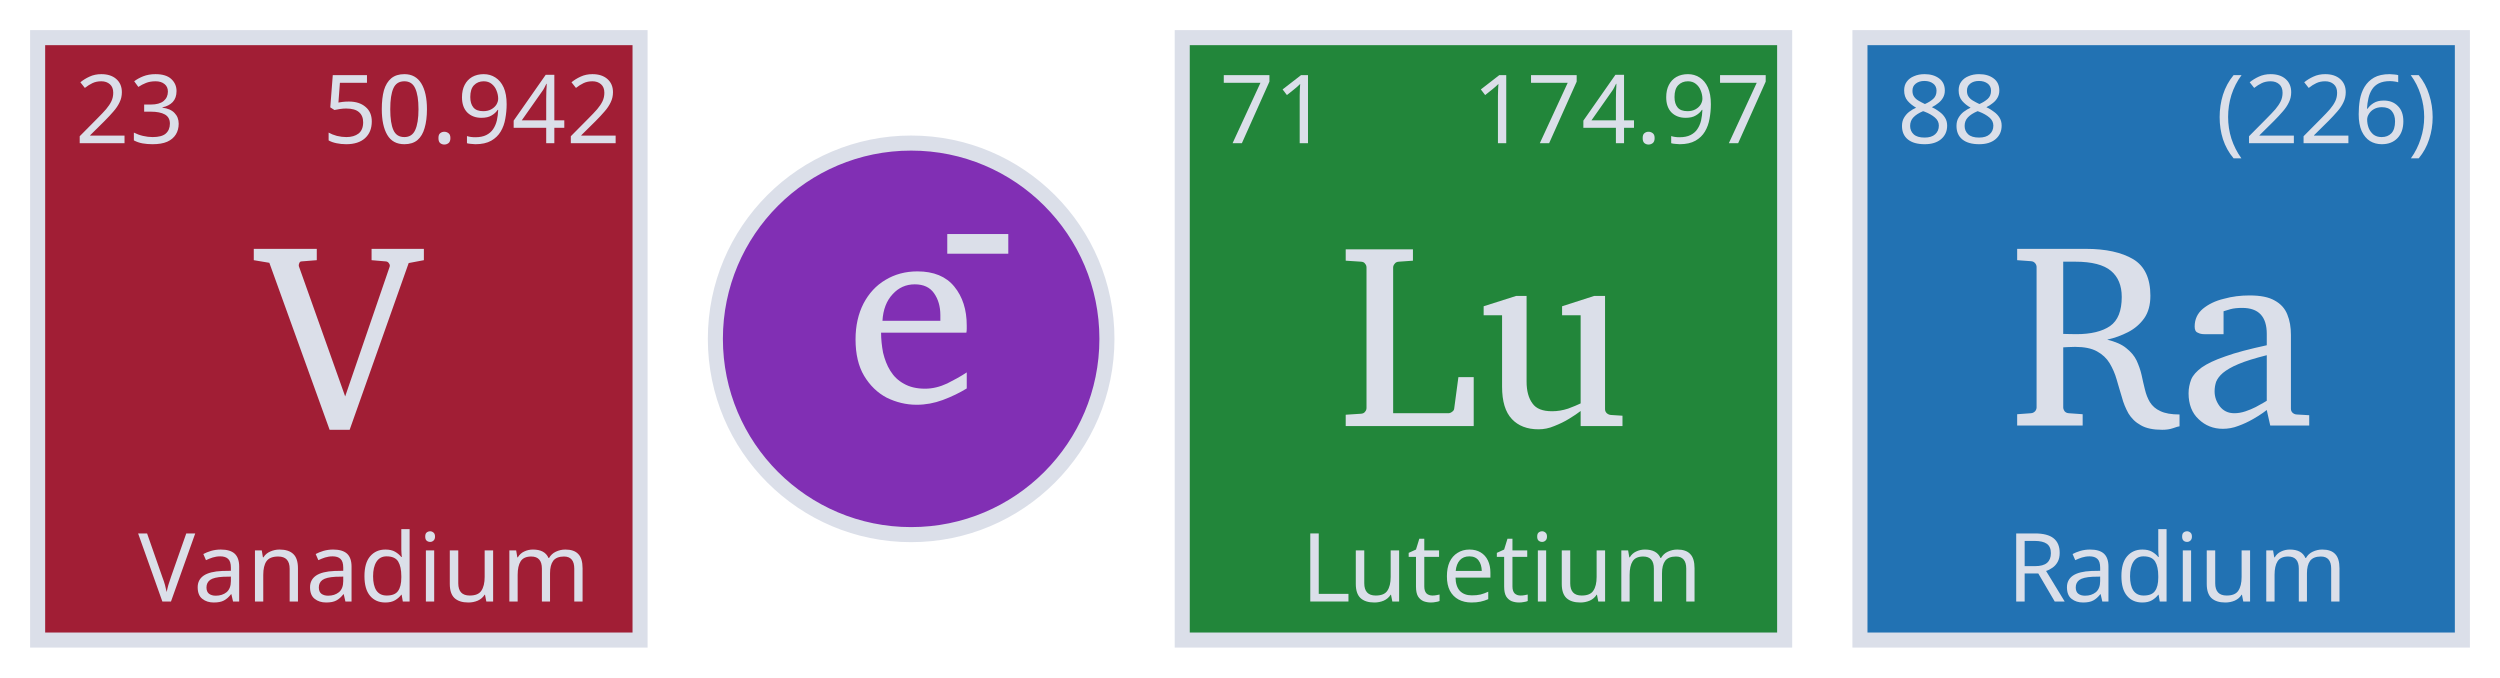
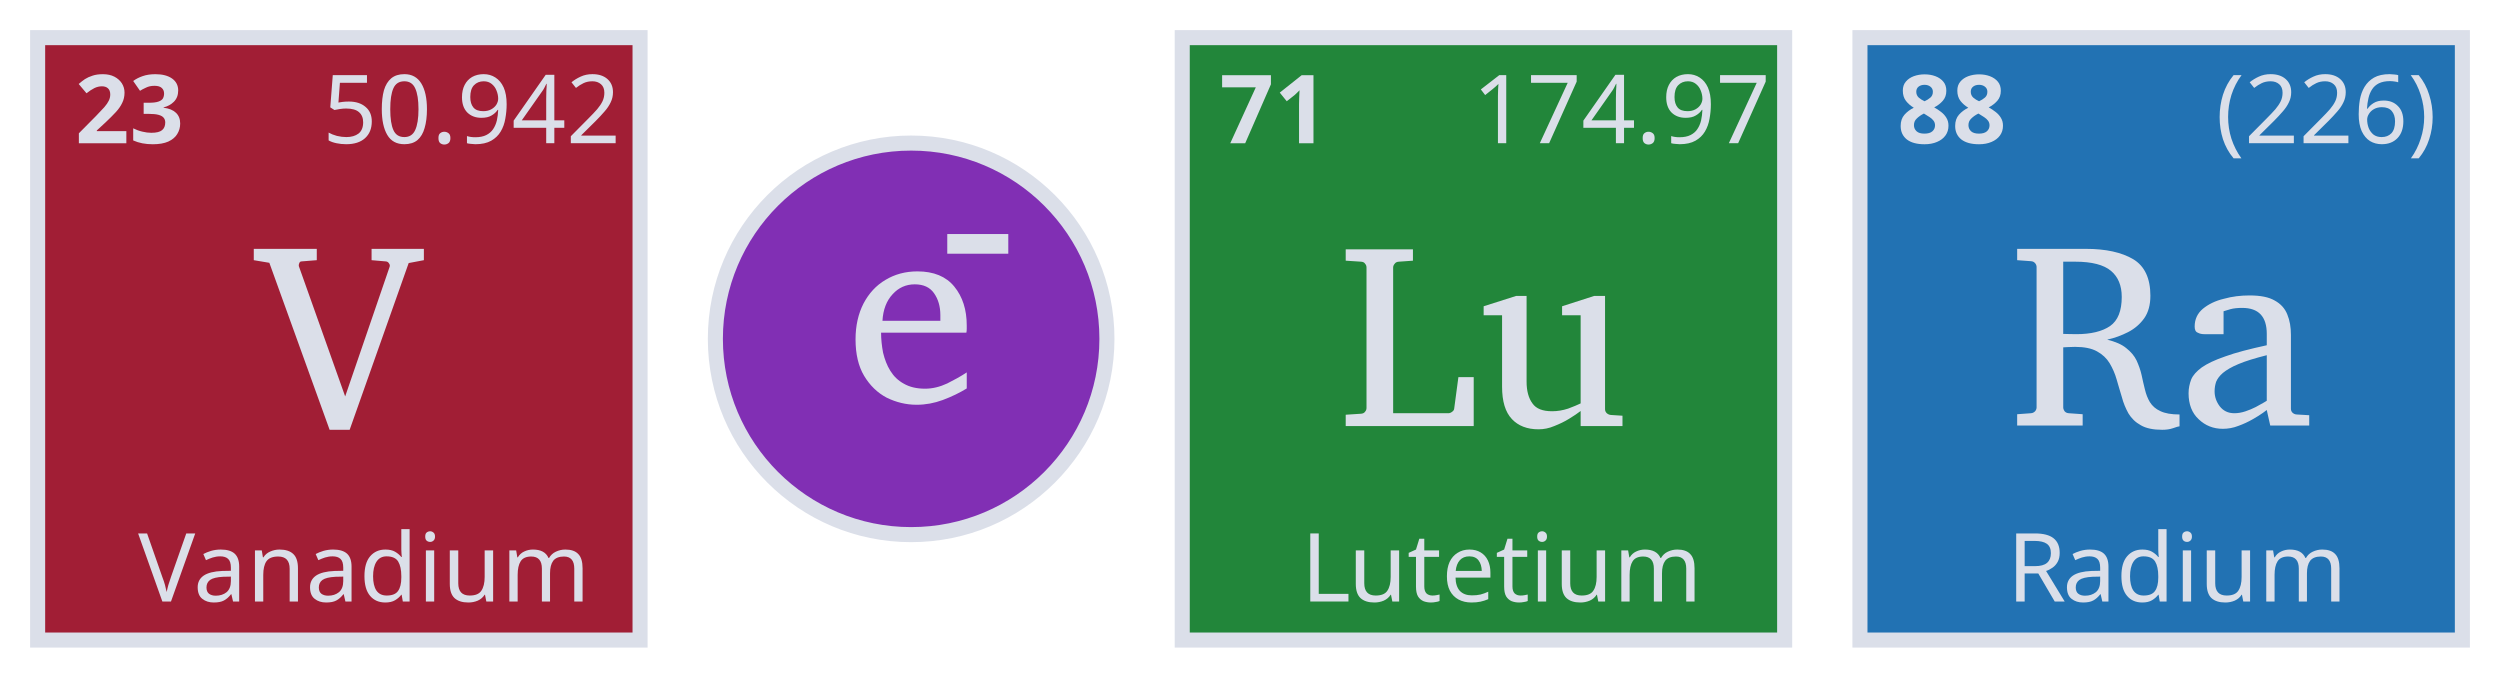
<svg xmlns="http://www.w3.org/2000/svg" version="1.1" id="svg1" width="313.7" height="85.039" viewBox="0 0 313.7 85.039">
  <defs id="defs1" />
  <g id="g1">
    <path id="path2" d="m -82.206,-28.347 v 56.694 h 56.694 V -28.347 Z" style="fill:#a11e35;fill-opacity:1;fill-rule:nonzero;stroke:#dbdfe9;stroke-width:1.417;stroke-linecap:butt;stroke-linejoin:miter;stroke-miterlimit:10;stroke-dasharray:none;stroke-opacity:1" transform="matrix(1.333333,0,0,-1.333333,114.3307,42.51867)" />
    <path id="path3" d="m 16.255,-15.564 v -1.066 H 11.333 v 1.066 l 1.359,0.117 c 0.117,0.012 0.211,0.07 0.281,0.188 0.082,0.105 0.094,0.211 0.059,0.316 L 8.848,-2.743 4.489,-15.001 c -0.023,-0.07 -0.012,-0.152 0.035,-0.27 0.035,-0.105 0.094,-0.164 0.188,-0.176 L 6.176,-15.564 v -1.066 H 0.247 v 1.066 l 1.465,0.246 5.672,15.715 H 9.27 L 14.825,-15.294 Z m 0,0" style="fill:#dbdfe9;fill-opacity:1;fill-rule:nonzero;stroke:none" aria-label="V" transform="matrix(1.333333,0,0,1.333333,31.51467,53.4)" />
    <text id="text3" xml:space="preserve" transform="matrix(1.333333,0,0,1.333333,17.33067,75.47733)">
      <tspan id="tspan3" style="font-variant:normal;font-weight:normal;font-size:8.966px;font-family:'PT Sans';writing-mode:lr-tb;fill:#dbdfe9;fill-opacity:1;fill-rule:nonzero;stroke:none" x="0" dx="0 -0.448" y="0">Vanadium</tspan>
    </text>
-     <text id="text4" xml:space="preserve" transform="matrix(1.333333,0,0,1.333333,9.417333,17.97067)">
-       <tspan id="tspan4" style="font-variant:normal;font-weight:normal;font-size:8.966px;font-family:'PT Sans';writing-mode:lr-tb;fill:#dbdfe9;fill-opacity:1;fill-rule:nonzero;stroke:none" x="0" y="0">23</tspan>
+     <text id="text4" xml:space="preserve" transform="matrix(1.333333,0,0,1.333333,9.417333,17.976)">
+       <tspan id="tspan4" style="font-variant:normal;font-weight:700;font-size:8.966px;font-family:'PT Sans';writing-mode:lr-tb;fill:#dbdfe9;fill-opacity:1;fill-rule:nonzero;stroke:none" x="0" y="0">23</tspan>
    </text>
    <text id="text5" xml:space="preserve" transform="matrix(1.333333,0,0,1.333333,40.48533,17.97067)">
      <tspan id="tspan5" style="font-variant:normal;font-weight:normal;font-size:8.966px;font-family:'PT Sans';writing-mode:lr-tb;fill:#dbdfe9;fill-opacity:1;fill-rule:nonzero;stroke:none" x="0" y="0">50.942</tspan>
    </text>
    <path id="path5" d="M 18.425,0 C 18.425,10.176 10.176,18.425 0,18.425 -10.176,18.425 -18.425,10.176 -18.425,0 c 0,-10.176 8.249,-18.425 18.425,-18.425 10.176,0 18.425,8.249 18.425,18.425 z" style="fill:#812fb4;fill-opacity:1;fill-rule:nonzero;stroke:#dbdfe9;stroke-width:1.417;stroke-linecap:butt;stroke-linejoin:miter;stroke-miterlimit:10;stroke-dasharray:none;stroke-opacity:1" transform="matrix(1.333333,0,0,-1.333333,114.3307,42.51867)" />
    <path id="path6" d="m 11.308,-1.229 v -1.512 c -0.562,0.375 -1.184,0.715 -1.84,1.043 -0.68,0.316 -1.371,0.492 -2.086,0.492 -0.797,0 -1.465,-0.164 -1.992,-0.469 -0.539,-0.293 -0.961,-0.703 -1.277,-1.219 -0.316,-0.504 -0.527,-1.078 -0.68,-1.699 -0.117,-0.621 -0.188,-1.254 -0.188,-1.887 h 8.027 c 0.023,-0.105 0.035,-0.223 0.035,-0.375 v -0.305 c 0,-1.477 -0.387,-2.695 -1.172,-3.656 -0.773,-0.949 -1.934,-1.43 -3.469,-1.43 -1.125,0 -2.121,0.27 -3,0.797 -0.879,0.516 -1.57,1.266 -2.074,2.227 -0.492,0.961 -0.75,2.086 -0.75,3.375 0,1.383 0.27,2.531 0.809,3.434 0.551,0.914 1.254,1.594 2.121,2.051 0.891,0.434 1.816,0.668 2.824,0.668 0.832,0 1.652,-0.152 2.449,-0.445 0.82,-0.305 1.57,-0.668 2.262,-1.09 z M 8.824,-7.593 H 3.375 c 0.059,-1.055 0.387,-1.898 0.961,-2.508 0.562,-0.621 1.266,-0.926 2.074,-0.926 0.832,0 1.43,0.281 1.816,0.832 0.398,0.562 0.598,1.254 0.598,2.062 z m 0,0" style="fill:#dbdfe9;fill-opacity:1;fill-rule:nonzero;stroke:none" aria-label="e" transform="matrix(1.333333,0,0,1.333333,106.2307,50.38133)" />
    <path id="path7" d="M 6.831,-5.039 V -6.891 H 1.088 v 1.852 z m 0,0" style="fill:#dbdfe9;fill-opacity:1;fill-rule:nonzero;stroke:none" aria-label="-" transform="matrix(1.333333,0,0,1.333333,117.412,38.55467)" />
    <path id="path8" d="M 25.512,-28.347 V 28.347 H 82.206 V -28.347 Z" style="fill:#22863a;fill-opacity:1;fill-rule:nonzero;stroke:#dbdfe9;stroke-width:1.417;stroke-linecap:butt;stroke-linejoin:miter;stroke-miterlimit:10;stroke-dasharray:none;stroke-opacity:1" transform="matrix(1.333333,0,0,-1.333333,114.3307,42.51867)" />
    <path id="path9" d="M 12.713,7.03125e-4 V -4.605 H 11.272 l -0.398,2.977 c -0.012,0.105 -0.07,0.199 -0.188,0.281 -0.117,0.094 -0.246,0.141 -0.352,0.141 H 5.131 V -14.917 c 0,-0.129 0.047,-0.246 0.141,-0.352 0.082,-0.129 0.223,-0.188 0.398,-0.199 l 1.324,-0.094 v -1.066 H 0.667 v 1.066 l 1.441,0.094 c 0.176,0.012 0.316,0.07 0.387,0.199 0.094,0.105 0.129,0.223 0.129,0.352 v 13.207 c 0,0.129 -0.035,0.246 -0.129,0.352 -0.07,0.117 -0.211,0.188 -0.387,0.199 l -1.441,0.094 V 7.03125e-4 Z m 14.001,0 V -0.972 l -1.09,-0.07 c -0.152,-0.012 -0.27,-0.07 -0.387,-0.164 -0.105,-0.105 -0.164,-0.223 -0.164,-0.375 V -12.245 h -1.02 l -3.023,0.973 v 0.844 h 1.746 v 8.297 c -0.305,0.152 -0.691,0.305 -1.184,0.492 -0.504,0.164 -0.996,0.246 -1.5,0.246 -0.891,0 -1.5,-0.234 -1.852,-0.738 -0.363,-0.492 -0.551,-1.172 -0.551,-2.051 V -12.245 H 16.707 l -3.059,0.973 v 0.844 h 1.734 v 6.715 c 0,1.395 0.305,2.402 0.926,3.059 0.598,0.633 1.43,0.961 2.496,0.961 0.504,0 0.996,-0.094 1.488,-0.305 0.504,-0.199 0.973,-0.422 1.406,-0.691 0.434,-0.27 0.797,-0.504 1.078,-0.727 V 7.03125e-4 Z m 0,0" style="fill:#dbdfe9;fill-opacity:1;fill-rule:nonzero;stroke:none" aria-label="Lu" transform="matrix(1.333333,0,0,1.333333,167.9707,53.46)" />
    <text id="text9" xml:space="preserve" transform="matrix(1.333333,0,0,1.333333,163.2467,75.47733)">
      <tspan id="tspan9" style="font-variant:normal;font-weight:normal;font-size:8.966px;font-family:'PT Sans';writing-mode:lr-tb;fill:#dbdfe9;fill-opacity:1;fill-rule:nonzero;stroke:none" x="0" y="0">L</tspan>
    </text>
    <text id="text10" xml:space="preserve" transform="matrix(1.333333,0,0,1.333333,169.1884,75.47733)">
      <tspan id="tspan10" style="font-variant:normal;font-weight:normal;font-size:8.966px;font-family:'PT Sans';writing-mode:lr-tb;fill:#dbdfe9;fill-opacity:1;fill-rule:nonzero;stroke:none" x="0" dx="0 0 -0.099" y="0">utetium</tspan>
    </text>
-     <text id="text11" xml:space="preserve" transform="matrix(1.333333,0,0,1.333333,153.0387,17.97067)">
-       <tspan id="tspan11" style="font-variant:normal;font-weight:normal;font-size:8.966px;font-family:'PT Sans';writing-mode:lr-tb;fill:#dbdfe9;fill-opacity:1;fill-rule:nonzero;stroke:none" x="0" y="0">71</tspan>
+     <text id="text11" xml:space="preserve" transform="matrix(1.333333,0,0,1.333333,153.0387,17.976)">
+       <tspan id="tspan11" style="font-variant:normal;font-weight:700;font-size:8.966px;font-family:'PT Sans';writing-mode:lr-tb;fill:#dbdfe9;fill-opacity:1;fill-rule:nonzero;stroke:none" x="0" y="0">71</tspan>
    </text>
    <text id="text12" xml:space="preserve" transform="matrix(1.333333,0,0,1.333333,184.7533,17.97067)">
      <tspan id="tspan12" style="font-variant:normal;font-weight:normal;font-size:8.966px;font-family:'PT Sans';writing-mode:lr-tb;fill:#dbdfe9;fill-opacity:1;fill-rule:nonzero;stroke:none" x="0" y="0">174.97</tspan>
    </text>
    <path id="path12" d="m 89.292,-28.347 v 56.694 h 56.694 V -28.347 Z" style="fill:#2272b3;fill-opacity:1;fill-rule:nonzero;stroke:#dbdfe9;stroke-width:1.417;stroke-linecap:butt;stroke-linejoin:miter;stroke-miterlimit:10;stroke-dasharray:none;stroke-opacity:1" transform="matrix(1.333333,0,0,-1.333333,114.3307,42.51867)" />
    <path id="path13" d="M 16.079,0.069 V -1.044 c -0.773,0 -1.371,-0.105 -1.805,-0.316 -0.445,-0.199 -0.762,-0.492 -0.984,-0.844 -0.211,-0.352 -0.363,-0.75 -0.469,-1.195 -0.117,-0.445 -0.211,-0.902 -0.316,-1.371 -0.105,-0.469 -0.27,-0.914 -0.469,-1.359 -0.211,-0.434 -0.539,-0.82 -0.973,-1.16 -0.422,-0.352 -1.031,-0.609 -1.793,-0.797 0.703,-0.152 1.359,-0.398 1.98,-0.715 0.609,-0.316 1.113,-0.75 1.5,-1.289 0.398,-0.562 0.586,-1.277 0.586,-2.133 0,-1.629 -0.539,-2.789 -1.617,-3.434 -1.09,-0.645 -2.578,-0.973 -4.453,-0.973 H 0.798 v 1.066 l 1.289,0.094 c 0.176,0.012 0.305,0.07 0.41,0.199 0.082,0.105 0.129,0.223 0.129,0.352 v 13.207 c 0,0.129 -0.047,0.246 -0.129,0.352 -0.105,0.117 -0.234,0.188 -0.41,0.199 l -1.289,0.094 v 1.066 H 6.962 V -1.068 l -1.312,-0.094 C 5.474,-1.173 5.345,-1.243 5.251,-1.361 5.181,-1.466 5.134,-1.583 5.134,-1.712 v -5.648 c 0.023,0 0.141,-0.012 0.387,-0.023 0.223,-0.012 0.469,-0.023 0.727,-0.023 0.867,0 1.559,0.141 2.062,0.422 0.516,0.281 0.914,0.656 1.195,1.125 0.27,0.457 0.504,0.973 0.656,1.523 0.164,0.551 0.316,1.102 0.492,1.664 0.141,0.551 0.363,1.066 0.621,1.535 0.281,0.457 0.656,0.832 1.172,1.113 0.48,0.281 1.16,0.422 2.004,0.422 0.375,0 0.715,-0.047 1.02,-0.152 0.305,-0.117 0.504,-0.164 0.609,-0.176 z m -5.438,-12.187 c 0,1.324 -0.363,2.238 -1.102,2.754 -0.738,0.504 -1.793,0.762 -3.176,0.762 -0.188,0 -0.434,0 -0.727,-0.012 -0.305,-0.012 -0.469,-0.012 -0.504,-0.012 v -6.797 h 1.137 c 1.559,0 2.684,0.293 3.363,0.867 0.668,0.562 1.008,1.383 1.008,2.438 z m 17.643,12.117 v -0.973 l -1.195,-0.07 c -0.152,-0.012 -0.27,-0.07 -0.375,-0.164 -0.105,-0.105 -0.152,-0.223 -0.152,-0.375 v -6.949 c 0,-0.715 -0.105,-1.359 -0.34,-1.922 -0.223,-0.562 -0.609,-0.996 -1.184,-1.312 -0.562,-0.328 -1.348,-0.48 -2.379,-0.48 -0.809,0 -1.629,0.094 -2.414,0.316 -0.797,0.188 -1.453,0.516 -1.969,0.938 -0.516,0.434 -0.773,0.996 -0.773,1.676 0,0.305 0.094,0.504 0.293,0.574 0.188,0.105 0.398,0.141 0.621,0.141 h 1.805 v -2.156 c 0.129,-0.047 0.34,-0.105 0.656,-0.199 0.305,-0.082 0.68,-0.117 1.102,-0.117 1.535,0 2.309,0.809 2.309,2.449 v 1.066 c -1.617,0.352 -2.93,0.691 -3.891,1.043 -0.996,0.34 -1.723,0.691 -2.227,1.043 -0.492,0.363 -0.832,0.738 -0.996,1.137 -0.152,0.398 -0.246,0.832 -0.246,1.289 0,1.043 0.316,1.863 0.949,2.449 0.621,0.598 1.383,0.902 2.273,0.902 0.48,0 0.973,-0.082 1.453,-0.27 0.492,-0.176 0.938,-0.387 1.348,-0.621 0.398,-0.223 0.727,-0.434 0.973,-0.609 l 0.363,-0.27 0.328,1.465 z m -3.996,-2.332 -0.293,0.176 c -0.176,0.105 -0.434,0.246 -0.738,0.41 -0.293,0.152 -0.633,0.293 -0.984,0.41 -0.352,0.117 -0.703,0.176 -1.031,0.176 -0.598,0 -1.043,-0.223 -1.383,-0.656 -0.316,-0.422 -0.48,-0.891 -0.48,-1.406 0,-0.305 0.047,-0.598 0.141,-0.891 0.117,-0.281 0.316,-0.562 0.645,-0.844 0.328,-0.27 0.809,-0.562 1.465,-0.832 0.668,-0.281 1.547,-0.551 2.66,-0.832 z m 0,0" style="fill:#dbdfe9;fill-opacity:1;fill-rule:nonzero;stroke:none" aria-label="Ra" transform="matrix(1.333333,0,0,1.333333,252.0493,53.4)" />
    <text id="text13" xml:space="preserve" transform="matrix(1.333333,0,0,1.333333,251.8253,75.47733)">
      <tspan id="tspan13" style="font-variant:normal;font-weight:normal;font-size:8.966px;font-family:'PT Sans';writing-mode:lr-tb;fill:#dbdfe9;fill-opacity:1;fill-rule:nonzero;stroke:none" x="0" y="0">R</tspan>
    </text>
    <text id="text14" xml:space="preserve" transform="matrix(1.333333,0,0,1.333333,258.8191,75.47733)">
      <tspan id="tspan14" style="font-variant:normal;font-weight:normal;font-size:8.966px;font-family:'PT Sans';writing-mode:lr-tb;fill:#dbdfe9;fill-opacity:1;fill-rule:nonzero;stroke:none" x="0" y="0">adium</tspan>
    </text>
-     <text id="text15" xml:space="preserve" transform="matrix(1.333333,0,0,1.333333,238.0787,17.97067)">
-       <tspan id="tspan15" style="font-variant:normal;font-weight:normal;font-size:8.966px;font-family:'PT Sans';writing-mode:lr-tb;fill:#dbdfe9;fill-opacity:1;fill-rule:nonzero;stroke:none" x="0" y="0">88</tspan>
+     <text id="text15" xml:space="preserve" transform="matrix(1.333333,0,0,1.333333,238.0787,17.976)">
+       <tspan id="tspan15" style="font-variant:normal;font-weight:700;font-size:8.966px;font-family:'PT Sans';writing-mode:lr-tb;fill:#dbdfe9;fill-opacity:1;fill-rule:nonzero;stroke:none" x="0" y="0">88</tspan>
    </text>
    <text id="text16" xml:space="preserve" transform="matrix(1.333333,0,0,1.333333,278.0413,17.97067)">
      <tspan id="tspan16" style="font-variant:normal;font-weight:normal;font-size:8.966px;font-family:'PT Sans';writing-mode:lr-tb;fill:#dbdfe9;fill-opacity:1;fill-rule:nonzero;stroke:none" x="0" y="0">(226)</tspan>
    </text>
  </g>
</svg>
